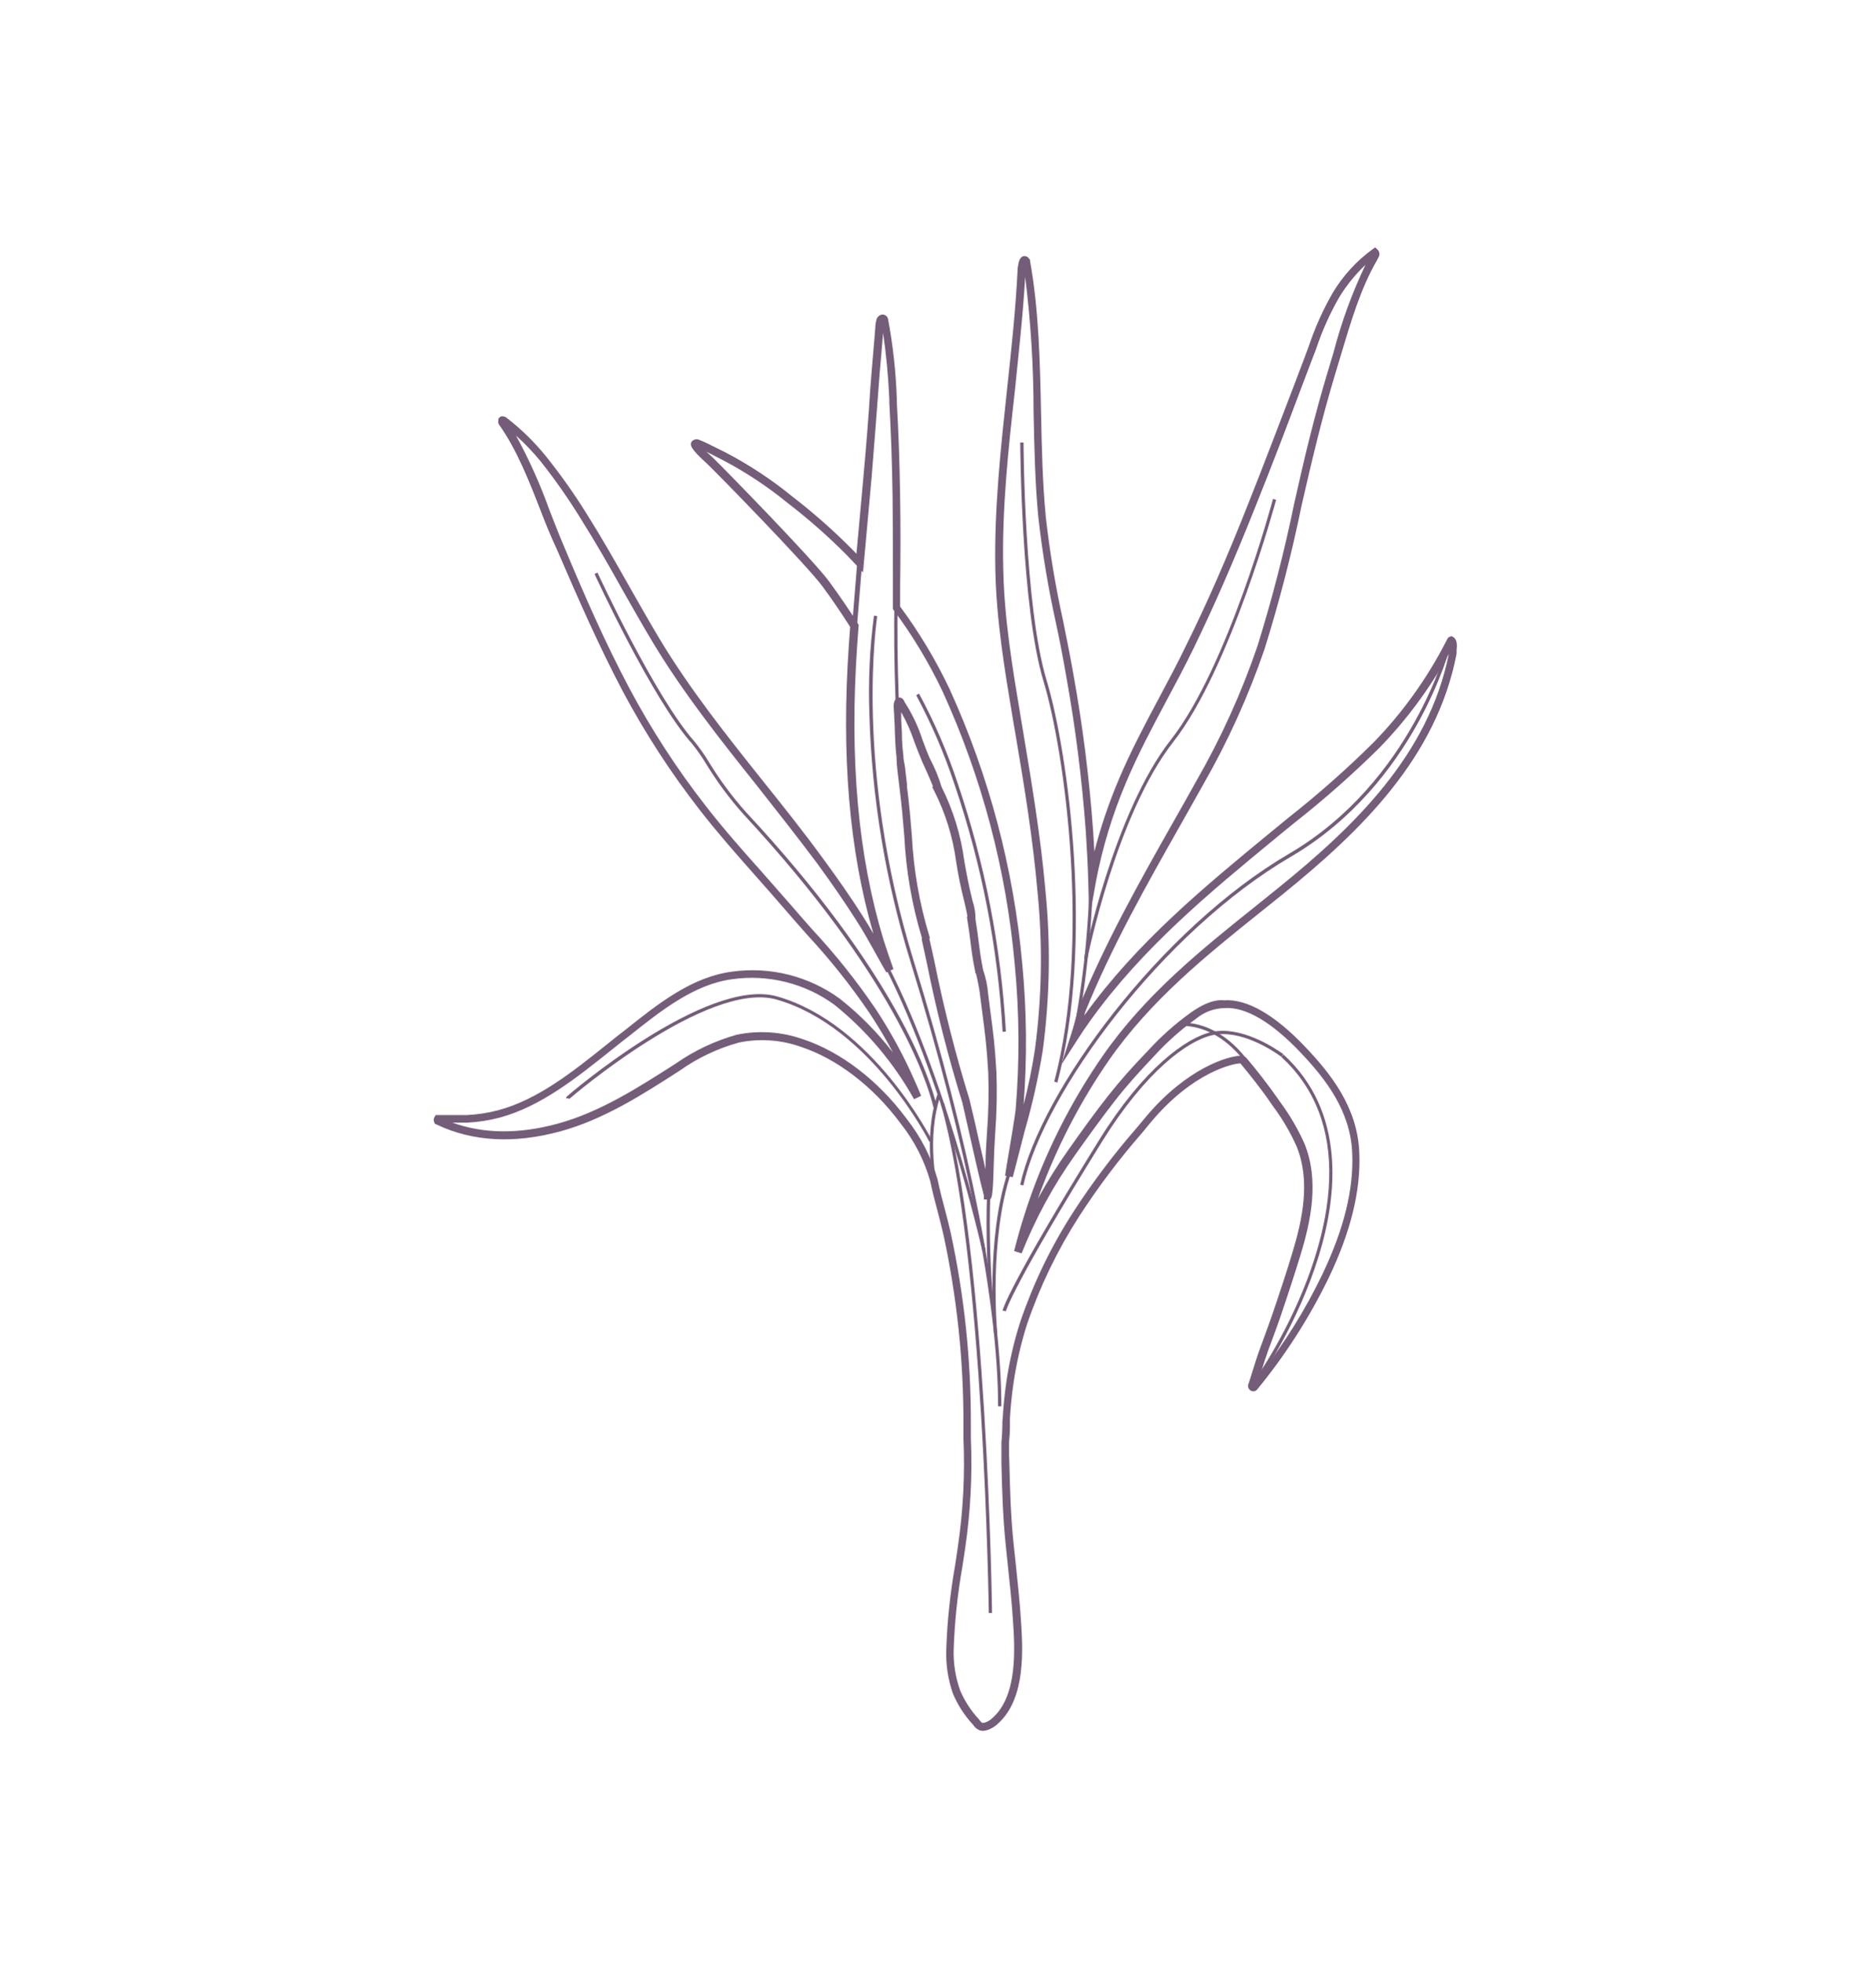
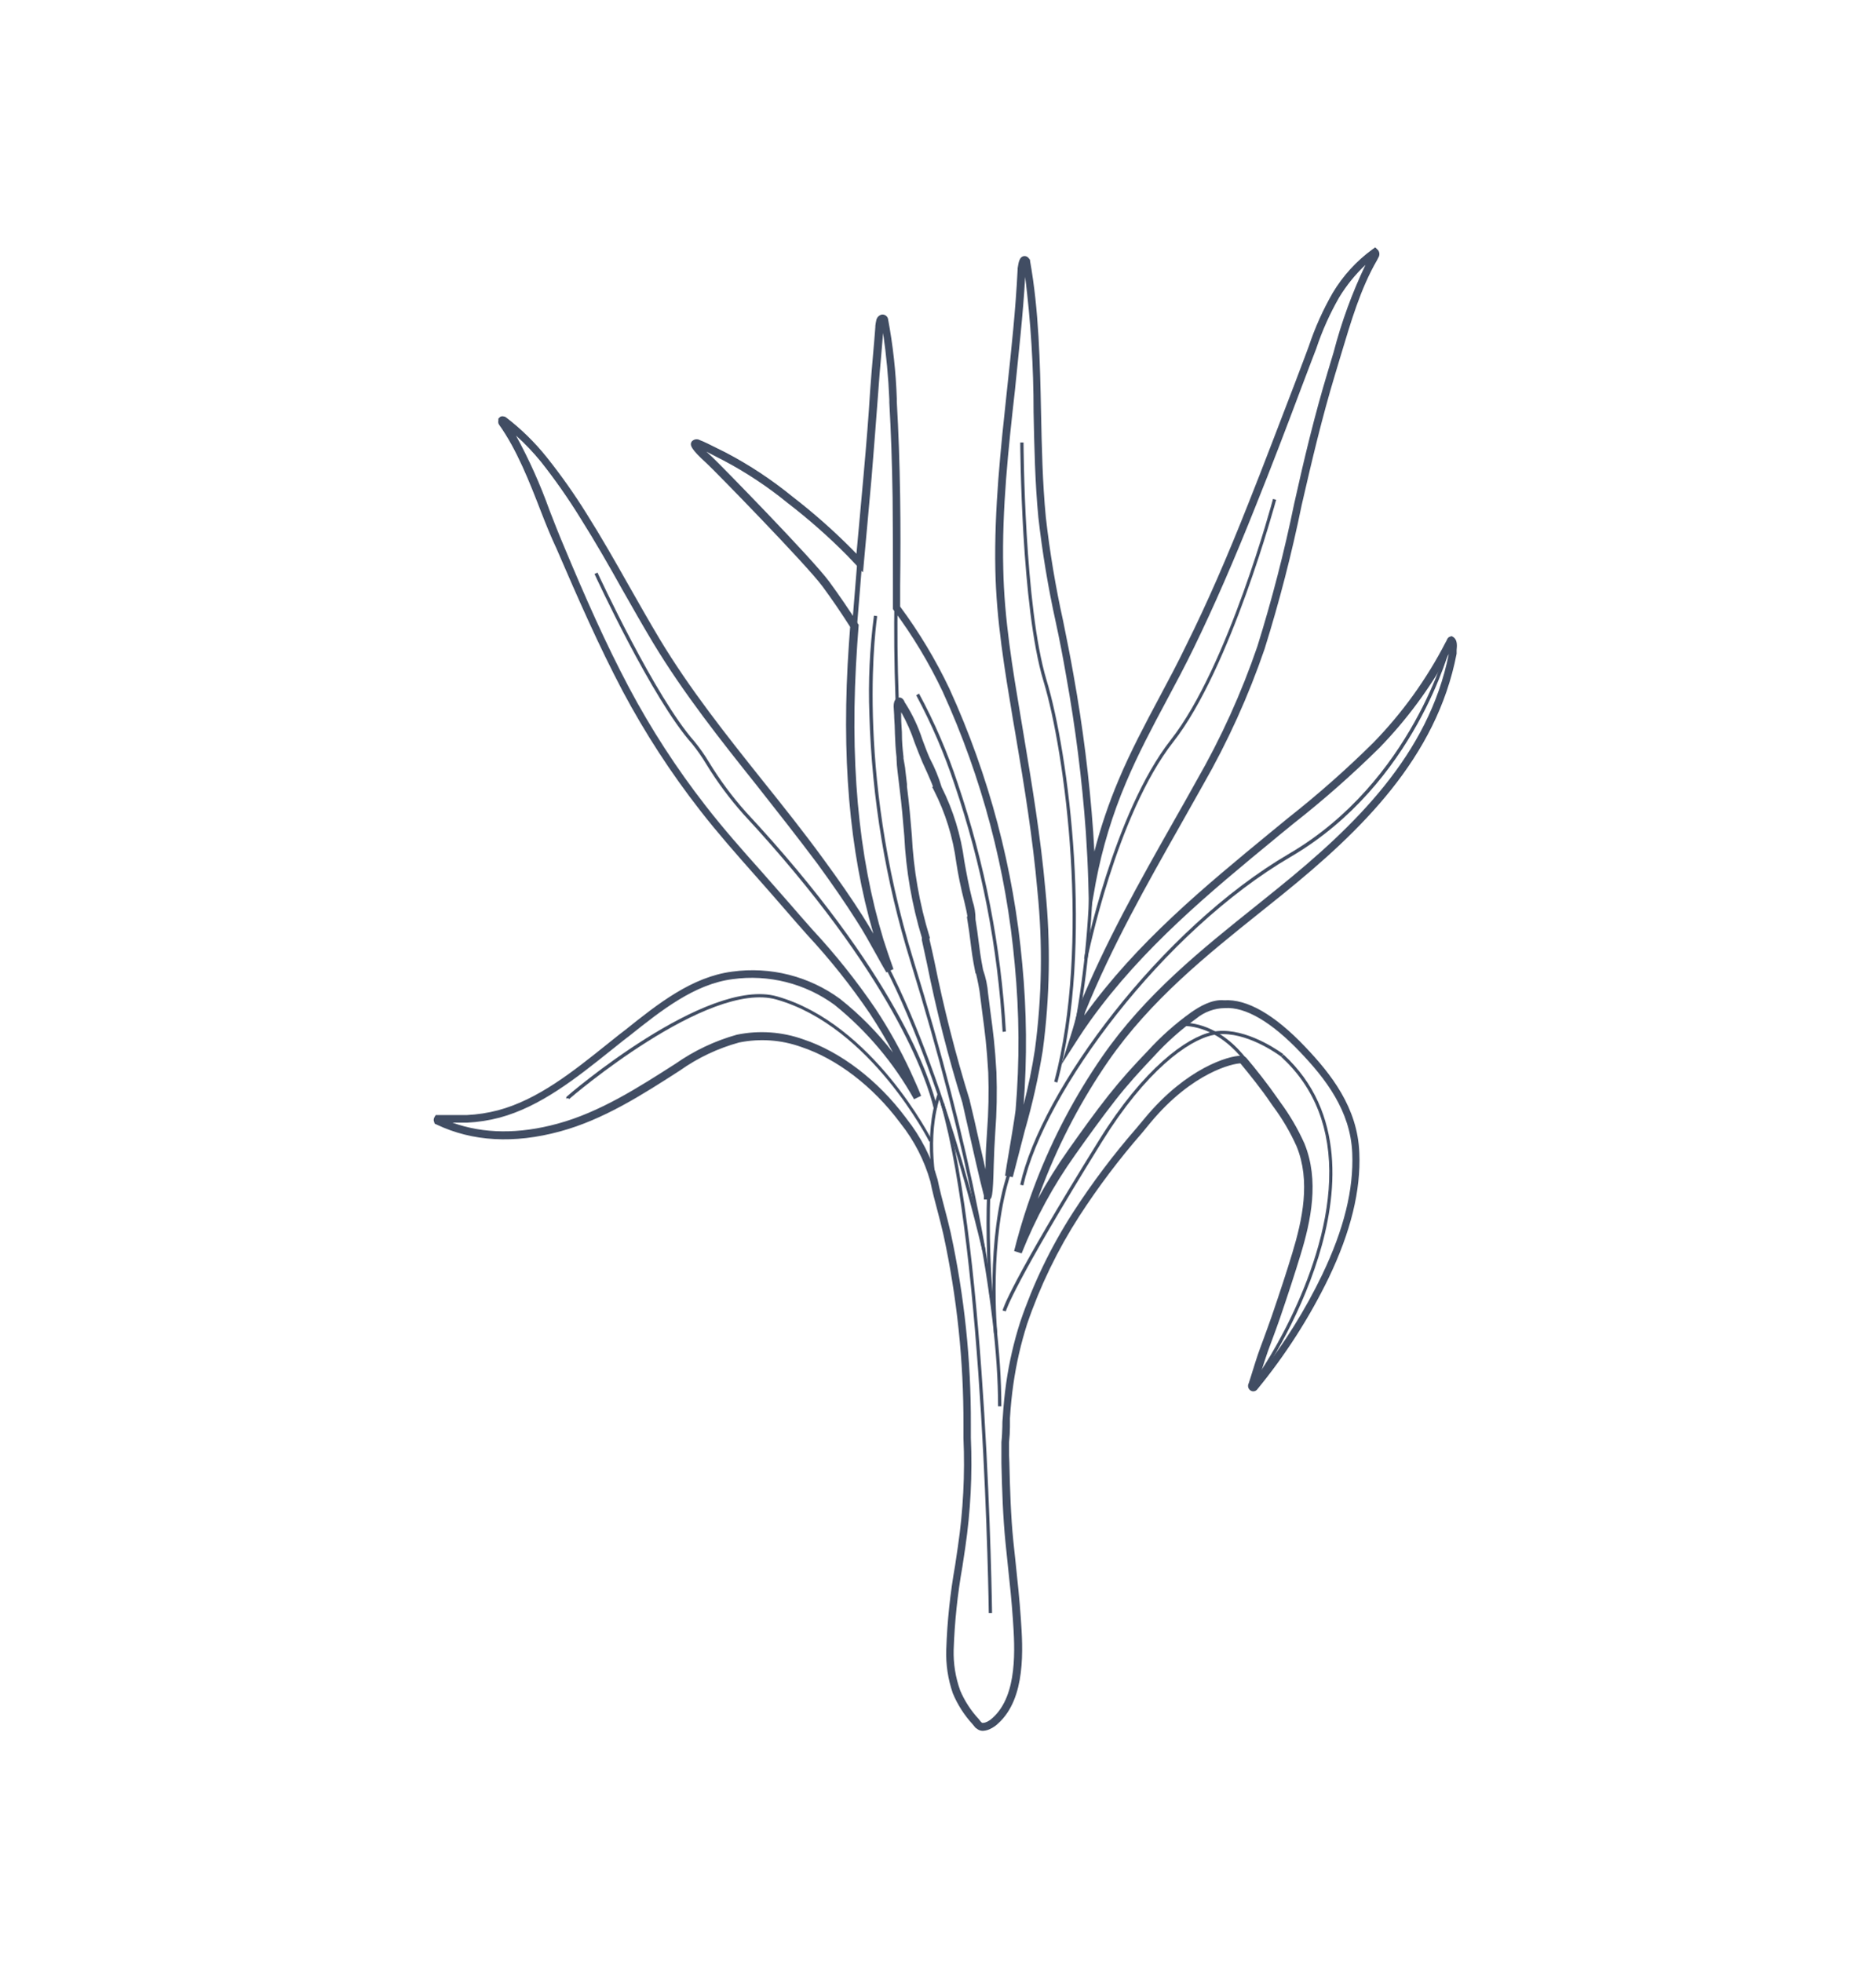
<svg xmlns="http://www.w3.org/2000/svg" id="Camada_1" data-name="Camada 1" viewBox="0 0 285.88 299.02">
  <defs>
-     <style>.cls-1{fill:#745d79;}</style>
+     <style>.cls-1{fill:#414D63;}</style>
  </defs>
  <path class="cls-1" d="M149.85,263.9a1.44,1.44,0,0,1-.77-.21,1.28,1.28,0,0,1-.22-.17l-.05,0-.14-.14-.42-.51a16.05,16.05,0,0,1-3-4.7,18.49,18.49,0,0,1-1-6.66,90.69,90.69,0,0,1,1.35-12.84c.14-.94.29-1.89.42-2.84a87.4,87.4,0,0,0,.85-16.58c0-.45,0-1.13,0-2a135.06,135.06,0,0,0-3.05-29c-.27-1.19-.58-2.4-.89-3.57-.39-1.48-.8-3-1.11-4.56a25.36,25.36,0,0,0-4.52-8.82l-.13-.17c-4.11-5.51-9.6-9.71-15.05-11.51a17.61,17.61,0,0,0-9.46-.67,28.68,28.68,0,0,0-9,4.26c-5.73,3.69-11.65,7.5-18.3,9.3-7,1.9-13.33,1.55-18.82-1.06l-.28-.13-.15-.5a1,1,0,0,1,.15-.54l.16-.27.32,0c.77,0,1.53,0,2.28,0s1.44,0,2.15,0a23.17,23.17,0,0,0,4.76-.73c6.08-1.62,11.43-5.91,16.61-10.06l1.79-1.43,1-.77c5-4,10.16-8.09,16.29-8.88a22.6,22.6,0,0,1,16.43,4.15,47.09,47.09,0,0,1,8.07,8.18c-1-1.94-2.2-3.91-3.52-5.94a101.07,101.07,0,0,0-9.55-12c-1.13-1.28-2.28-2.57-3.43-3.92-1.45-1.69-2.92-3.34-4.38-5-2.85-3.22-5.8-6.55-8.54-10.08a125.3,125.3,0,0,1-11.77-18.14c-3.63-6.89-6.72-13.93-10.1-21.76C84,81.86,83.24,80,82.53,78.16c-1.83-4.72-3.73-9.6-6.47-13.44l-.09-.2a1.08,1.08,0,0,1,0-.43l0-.26.25-.25a.62.62,0,0,1,.5-.1l.24.05.16.09a35.78,35.78,0,0,1,6.19,6.05,90.09,90.09,0,0,1,6.14,8.7c2.24,3.55,4.36,7.29,6.4,10.9,1.52,2.68,3.09,5.45,4.69,8.13,4.64,7.72,10.27,14.78,15.72,21.62,3.09,3.86,6.28,7.86,9.25,11.94,2.33,3.18,4.29,6,6,8.7.56.88,1.1,1.79,1.63,2.69-3.69-12.68-4.91-27.15-3.73-44.17l.19-2.6c-1.38-2.17-2.79-4.24-4.2-6.15-2.47-3.36-16.61-17.82-17.67-18.78-2.39-2.17-2.64-2.8-2.28-3.34a1,1,0,0,1,1.25-.2l0,0c.52.18,1.48.66,3.42,1.63l.58.29a60.44,60.44,0,0,1,10.06,6.65,91.57,91.57,0,0,1,9.19,8.12l.61.63.39-4.28c.24-2.54.47-5.09.69-7.63.45-5.06.78-9.14,1-12.86.13-1.9.3-3.8.46-5.69.12-1.38.24-2.75.34-4.13l0-.17a8.79,8.79,0,0,1,.15-.87,1.09,1.09,0,0,1,.84-.84.89.89,0,0,1,.87.45l.07.19a80.32,80.32,0,0,1,1.34,12.19l0,.47c.26,4.43.43,9.19.51,14.54.07,4.48.06,9,0,13.44v3.24A75.39,75.39,0,0,1,144.73,105a129,129,0,0,1,11.11,42,125.59,125.59,0,0,1,.2,21.45,82.88,82.88,0,0,0,1.72-8.39,103.53,103.53,0,0,0,.39-24.21c-.7-8-2-16-3.33-23.8l-.41-2.39c-1.24-7.42-2.53-15.1-2.68-22.83-.18-9.21.82-18.46,1.78-27.39.65-6,1.32-12.23,1.62-18.37l0-.17c.15-1,.3-1.65.84-1.83a.78.78,0,0,1,.77.2c.06.06.13.15.21.25l.07.11,0,.12c1.36,7.6,1.52,15.49,1.68,23.11.11,5.26.22,10.71.73,16a151.91,151.91,0,0,0,2.64,15.83c.54,2.68,1.1,5.45,1.58,8.2a225.48,225.48,0,0,1,3,23.94c.07,1,.13,2,.18,3a78.35,78.35,0,0,1,3.69-10.91c1.83-4.36,4.06-8.55,6.22-12.6,1.38-2.59,2.81-5.27,4.12-8C184,92,187.05,85,190.29,76.8c2.39-6,4.71-12.15,7-18.1l1.62-4.28c.21-.55.42-1.11.62-1.67a44.53,44.53,0,0,1,3.63-8.09A22.51,22.51,0,0,1,209.24,38l.41-.29.45.45a1,1,0,0,1,.12.92l-.3.59c-2.54,4.37-4,9.47-5.49,14.4l-.9,3c-2,6.61-3.57,13.29-5,19.52l-.1.43a223.88,223.88,0,0,1-5.65,21.92,119.64,119.64,0,0,1-9.38,20.72c-1.13,2-2.28,4.05-3.42,6.08-5.17,9.13-10.51,18.58-14.56,28.58l-.12.5c8-11.15,18.39-19.68,28.41-27.93l.32-.26,2.34-1.92a152.77,152.77,0,0,0,13-11.49,63.84,63.84,0,0,0,11-15.28l.13-.23h0c.13-.31.24-.55.54-.64l.25-.08.24.13c.68.43.58,1.38.52,2,0,.13,0,.25,0,.32v.23c-3.05,15.86-14.56,27-26.55,36.71l-3.2,2.57c-8.31,6.65-16.9,13.53-23.36,22.86a90.87,90.87,0,0,0-9.85,18.63h0c-.31.78-.6,1.56-.88,2.34a74.8,74.8,0,0,1,4.59-7.37c1.91-2.71,4.14-5.83,6.17-8.39s3.73-4.42,6-6.79a41.87,41.87,0,0,1,6.64-5.9c1.24-.86,3.13-2,5-1.82,3.47-.22,7.67,2.16,12.36,7.1,3.92,4.12,8,9.26,8.25,16.17.24,5.73-1.29,12-4.68,19.08a85.88,85.88,0,0,1-10.9,17,.76.76,0,0,1-1,.15.84.84,0,0,1-.28-1.11l.32-1c.4-1.29,1-3.25,1.42-4.35l.56-1.52c.42-1.15.84-2.29,1.24-3.45,1.27-3.72,2.26-6.74,3.1-9.52,1.54-5.08,2.82-11,.66-16.27a32.15,32.15,0,0,0-3.57-6.09l-.4-.57c-1.34-2-3.26-4.38-4.6-6-1,0-7.25,1.26-13.73,9.07l-1.25,1.52a111,111,0,0,0-9.55,12.66,75.2,75.2,0,0,0-8,16.54,56.8,56.8,0,0,0-2.07,9.05c-.25,1.74-.43,3.51-.53,5.26,0,.42,0,.85,0,1.28,0,.78-.05,1.59-.14,2.4l0,.89c0,.74,0,1.47.05,2.21.1,4.09.21,8.08.61,12,.11,1.1.23,2.2.35,3.3.29,2.77.6,5.63.79,8.47.31,4.54.82,12.15-3.47,16a4.17,4.17,0,0,1-1,.72A2.87,2.87,0,0,1,149.85,263.9Zm-.32-1.38.07.06.12.1c.07,0,.35.05.86-.22a3.19,3.19,0,0,0,.74-.54c3.87-3.47,3.38-10.71,3.09-15-.19-2.81-.49-5.67-.79-8.42-.11-1.11-.23-2.21-.34-3.31-.4-4-.52-8-.62-12.09,0-.74,0-1.48,0-2.21l0-1c.09-.83.12-1.62.14-2.38,0-.44,0-.88.06-1.31.1-1.78.28-3.58.53-5.36a57.31,57.31,0,0,1,2.12-9.24,75.89,75.89,0,0,1,8.11-16.81,113,113,0,0,1,9.64-12.8l1.26-1.51c6.41-7.73,12.84-9.5,14.59-9.51a1.14,1.14,0,0,1,.87.3c1.37,1.6,3.37,4.14,4.78,6.19l.4.57a34,34,0,0,1,3.69,6.31c2.3,5.64,1,11.8-.62,17.08-.85,2.79-1.84,5.83-3.11,9.56-.4,1.16-.83,2.32-1.26,3.48l-.56,1.51c-.31.86-.78,2.32-1.14,3.49a82.61,82.61,0,0,0,9.41-15.13c3.31-6.92,4.8-13,4.57-18.51-.26-6.51-4.15-11.43-7.92-15.39-4.37-4.6-8.34-6.94-11.51-6.73a7,7,0,0,0-4.35,1.6,41.43,41.43,0,0,0-6.44,5.74c-2.22,2.35-4,4.29-5.9,6.72s-4.23,5.64-6.13,8.34a70.65,70.65,0,0,0-8.15,15l-1.14-.36.07-.29A91.82,91.82,0,0,1,158,180h0a91.79,91.79,0,0,1,10-18.87c6.55-9.48,15.21-16.41,23.59-23.11l3.2-2.58c11.74-9.49,23-20.39,26.07-35.73A66.17,66.17,0,0,1,210.3,114a153,153,0,0,1-13.13,11.58l-2.34,1.91-.32.27c-10,8.23-20.33,16.74-28.28,27.83-.67.94-1.33,1.9-1.94,2.86l-2.49,3.88,1.41-4.39c.41-1.27.79-2.64,1.11-4,4.11-10.17,9.47-19.64,14.65-28.81,1.15-2,2.29-4.05,3.42-6.08a117.28,117.28,0,0,0,9.29-20.51,224.94,224.94,0,0,0,5.62-21.8l.1-.43c1.39-6.26,3-13,5-19.61l.9-3a74.24,74.24,0,0,1,4.86-13.32,23.92,23.92,0,0,0-4,4.94,43,43,0,0,0-3.52,7.87L200,54.85l-1.62,4.27c-2.25,6-4.58,12.12-7,18.13-3.26,8.19-6.33,15.24-9.4,21.55-1.32,2.72-2.75,5.41-4.14,8-2.14,4-4.36,8.18-6.18,12.5a74,74,0,0,0-4.61,15.21l-1,5.65-.15-5.75c-.07-2.4-.19-4.87-.37-7.54a225.56,225.56,0,0,0-3-23.81c-.47-2.73-1-5.5-1.58-8.17a155.31,155.31,0,0,1-2.66-16c-.51-5.32-.62-10.79-.73-16.07a165.48,165.48,0,0,0-1.28-20.6c-.32,5.76-1,11.61-1.56,17.28-1,8.9-2,18.1-1.78,27.23.15,7.65,1.43,15.28,2.67,22.66l.4,2.4c1.3,7.79,2.64,15.84,3.35,23.88a105.44,105.44,0,0,1-.4,24.5,103.79,103.79,0,0,1-2.74,12.22c-.32,1.2-1.5,5.8-1.83,7.09l-1.17-.22c.11-.86.35-2.22.6-3.7.39-2.33.84-5,1-6.32a123.54,123.54,0,0,0-.13-22.2,127.49,127.49,0,0,0-11-41.62,73.65,73.65,0,0,0-7.45-12.39l-.12-.16V89.28c0-4.4,0-9-.05-13.41-.08-5.34-.25-10.08-.5-14.49l0-.47a98.23,98.23,0,0,0-.95-10.14c-.09,1.1-.19,2.23-.28,3.35-.17,1.89-.33,3.78-.46,5.67-.27,3.73-.6,7.82-1,12.88l-.69,7.64c-.17,1.87-.35,3.74-.51,5.61l-.12,1.35-.92-1c-.5-.54-1-1.07-1.51-1.59a89.18,89.18,0,0,0-9.07-8,59,59,0,0,0-9.85-6.52l-.59-.3-1.93-1c.25.24.55.53.92.86,1.07,1,15.33,15.56,17.83,19,1.46,2,2.93,4.13,4.35,6.38l.11.17-.22,3c-1.21,17.45.12,32.17,4,45,.47,1.5,1,3,1.52,4.49l-1.08.51c-.5-.87-1-1.74-1.47-2.61-1-1.78-2-3.63-3.13-5.36-1.68-2.65-3.63-5.48-5.94-8.65-3-4-6.14-8-9.21-11.89-5.48-6.87-11.14-14-15.82-21.76-1.61-2.68-3.18-5.46-4.71-8.15-2-3.6-4.14-7.32-6.37-10.86a90.13,90.13,0,0,0-6-8.58,35.55,35.55,0,0,0-3.81-4,79.68,79.68,0,0,1,5.09,11.34c.7,1.81,1.43,3.68,2.17,5.42C89.19,91,92.27,98,95.88,104.82a123.71,123.71,0,0,0,11.66,18c2.72,3.51,5.65,6.82,8.49,10,1.47,1.66,2.93,3.32,4.39,5,1.15,1.34,2.29,2.63,3.42,3.91a101.33,101.33,0,0,1,9.65,12.11,73.34,73.34,0,0,1,5.32,9.55c.53,1.17,1.1,2.41,1.61,3.69l-1.08.52a49.37,49.37,0,0,0-12.13-14.4,21.38,21.38,0,0,0-15.54-3.91c-5.8.75-10.84,4.75-15.71,8.63l-1,.77-1.79,1.43c-5.28,4.22-10.73,8.59-17,10.28a24.13,24.13,0,0,1-5,.77c-.74,0-1.48,0-2.19,0,4.75,1.71,10.12,1.76,16,.16,6.46-1.75,12.31-5.51,18-9.15a30.71,30.71,0,0,1,9.34-4.42,18.83,18.83,0,0,1,10.12.7c5.68,1.88,11.37,6.23,15.63,11.93l.13.18a26.45,26.45,0,0,1,4.73,9.27c.31,1.53.71,3.05,1.1,4.52.31,1.18.63,2.4.9,3.61A136,136,0,0,1,148,217.2c0,.87,0,1.53,0,2a89,89,0,0,1-.86,16.81c-.14,1-.28,1.9-.43,2.86a90.08,90.08,0,0,0-1.33,12.66,17,17,0,0,0,1,6.23,15,15,0,0,0,2.83,4.35ZM189,162h0Zm-38.32,20.89h-.09l-.6,0v-.58c-.63-2.37-1.82-7.7-2.62-11.25-.33-1.49-.62-2.78-.66-2.93a210.93,210.93,0,0,1-5.41-21.26c-.25-1.16-.51-2.33-.76-3.5a.94.94,0,0,1,0-.37,64.63,64.63,0,0,1-2.69-15.57c-.19-2.31-.39-4.69-.74-7.42l-.28-2.35a19.61,19.61,0,0,1-.16-2v-.19c-.16-1.38-.19-2.3-.25-3.7v-.11c0-.72-.06-1.44-.1-2.17,0-.58-.07-1.18-.09-1.78,0-1.08.48-1.29.71-1.34s.71-.07,1,.75h0a1,1,0,0,1,.08.11,24.12,24.12,0,0,1,2.59,5.52c.35.94.71,1.92,1.12,2.85l.07.14a23.72,23.72,0,0,1,1.74,4.25A35.54,35.54,0,0,1,147,131.27c.33,1.84.67,3.75,1.25,6.06a8.7,8.7,0,0,1,.46,2.87c.22,1.31.34,2.3.46,3.23.16,1.3.32,2.53.69,4.43h0a14.27,14.27,0,0,1,.77,3.64c.12,1,.24,1.87.34,2.67.44,3.27.7,5.24.93,9.32a81.68,81.68,0,0,1-.18,9.14c-.1,1.6-.19,3.26-.23,4.89h0C151.36,182.64,151.22,182.91,150.67,182.91ZM138,117.31h0l.26,2.23c0,.33,0,.37,0,.38.35,2.69.55,5.08.74,7.4a63.57,63.57,0,0,0,2.69,15.46l.06.19-.07.19c.26,1.11.52,2.28.77,3.45a214.19,214.19,0,0,0,5.38,21.15c0,.12.18.72.7,3,.46,2.08,1.12,5,1.71,7.53,0-.39,0-.69,0-.84h0c0-1.65.13-3.32.23-4.93a81.86,81.86,0,0,0,.18-9c-.23-4-.49-6-.92-9.22-.1-.8-.22-1.68-.34-2.68,0-.32-.42-2.5-.61-3.2l-.07,0-.06-.33c-.39-1.94-.55-3.19-.71-4.51-.12-1-.25-2-.48-3.38l-.07-.44.09,0c-.06-.48-.27-1.45-.43-2.1-.6-2.35-1-4.36-1.27-6.14a34,34,0,0,0-3.44-11.08l-.23-.44.11-.08c-.14-.39-.51-1.34-1.56-3.61l-.07-.16c-.43-1-.8-2-1.16-2.92a26,26,0,0,0-2.05-4.65c0,.3,0,.6,0,.9,0,.73.08,1.46.11,2.18v.11c0,1.37.09,2.28.24,3.64l0,.22C137.91,116.66,138,117.12,138,117.31Zm-1.2-9.85Z" />
  <path class="cls-1" d="M141.67,174.08c-.09-.18-8.92-17.59-23.29-21.68-10.47-3-31.45,15-31.62,15.17l-.18-.15-.25.11,0-.28c.17-.2,21.37-18.4,32.13-15.33,14.6,4.15,23.52,21.76,23.61,21.94Z" />
  <path class="cls-1" d="M142.34,169c-1-4.3-6.18-20.24-29-44.85a53.08,53.08,0,0,1-5.65-7.61,27,27,0,0,0-2.18-3.13c-6.08-6.78-14.8-25.71-14.88-25.9l.45-.21c.09.19,8.78,19,14.8,25.77a27.75,27.75,0,0,1,2.23,3.19,52,52,0,0,0,5.6,7.55c23,24.7,28.13,40.74,29.16,45.07Z" />
  <path class="cls-1" d="M152.65,214.42h-.5c0-15.74-4.74-39.82-13.36-67.82a141.37,141.37,0,0,1-6.26-37.66,89.92,89.92,0,0,1,.7-15.08l.49.08c0,.23-3.59,22.85,5.55,52.52C147.9,174.5,152.65,198.64,152.65,214.42Z" />
  <path class="cls-1" d="M152.84,157.33a141.89,141.89,0,0,0-7.31-37.67A86.48,86.48,0,0,0,139.67,106l.43-.25a84.78,84.78,0,0,1,5.9,13.7,142.77,142.77,0,0,1,7.34,37.82Z" />
  <path class="cls-1" d="M161.19,165.05l-.48-.13c5.57-20.92,1.68-50.1-1.64-61.07-3.42-11.28-3.54-36.13-3.54-36.38h.5c0,.25.12,25,3.51,36.23C162.88,114.72,166.79,144,161.19,165.05Z" />
  <path class="cls-1" d="M165.75,146.25l-.49-.1c0-.22,4.5-22.23,13.23-33.36S194,76.32,194.06,76.07l.48.13c-.07.25-6.94,25.77-15.66,36.89S165.79,146,165.75,146.25Z" />
  <path class="cls-1" d="M156,180.74l-.48-.11c3.17-14.38,21.39-39,41-50.47,18.79-11,24.12-31.83,24.17-32l.49.12c-.05.21-5.43,21.26-24.41,32.35C177.29,142,159.18,166.46,156,180.74Z" />
  <path class="cls-1" d="M190.9,211.46a.25.25,0,0,1-.17-.07l.34-.37-.17.19-.12-.22c.67-.52,11.3-15.91,11.84-31.05.28-7.78-2.18-14.11-7.3-18.8l.33-.37c9.59,8.78,8.21,21.6,5.36,30.81-3.09,10-8.65,18.43-9.8,19.69A.46.46,0,0,1,190.9,211.46Z" />
  <path class="cls-1" d="M153.33,199.94l-.49-.13c0-.15,1.09-4,14.72-26,6.76-10.9,13.32-15.66,17.21-16.48,4.4-.91,9.37,2.32,10.78,3.33l.07.05-.27.42-.09-.06c-1.37-1-6.19-4.13-10.38-3.25-3.8.8-10.22,5.49-16.89,16.25C154.46,195.93,153.37,199.78,153.33,199.94Z" />
  <path class="cls-1" d="M149.76,190.76c-.07-.29-6.62-29.37-16.83-47l.44-.25c10.24,17.68,16.81,46.84,16.88,47.13Z" />
  <path class="cls-1" d="M142.84,183.42v-.07c-.56-2.22-2.2-10,.11-16.62l.47.16c-2.27,6.51-.65,14.15-.1,16.34l0,.07Z" />
  <path class="cls-1" d="M137.15,117.56a279.9,279.9,0,0,1-.71-30.21l.5,0a278.79,278.79,0,0,0,.71,30.15Z" />
  <rect class="cls-1" x="120.19" y="90.74" width="20.84" height="0.75" transform="translate(29.26 213.95) rotate(-85.37)" />
  <path class="cls-1" d="M164,158.2l-.49-.1A145.37,145.37,0,0,0,166.15,132h.5A147,147,0,0,1,164,158.2Z" />
  <path class="cls-1" d="M191.3,164.29c0-.08-3.89-7.82-11.16-7.89v-.5c7.58.07,11.56,8.09,11.6,8.17Z" />
  <path class="cls-1" d="M150.73,245.93c0-.54-.73-54.78-7.31-77.61l.48-.14c6.6,22.89,7.33,77.2,7.33,77.75Z" />
  <path class="cls-1" d="M151.52,203.28c0-.15-1.3-14.49,2.15-24.7l.48.16c-3.42,10.11-2.15,24.35-2.13,24.49Z" />
  <path class="cls-1" d="M150.85,197.8a137.15,137.15,0,0,1-.29-18l.5,0a134.17,134.17,0,0,0,.29,17.87Z" />
</svg>
